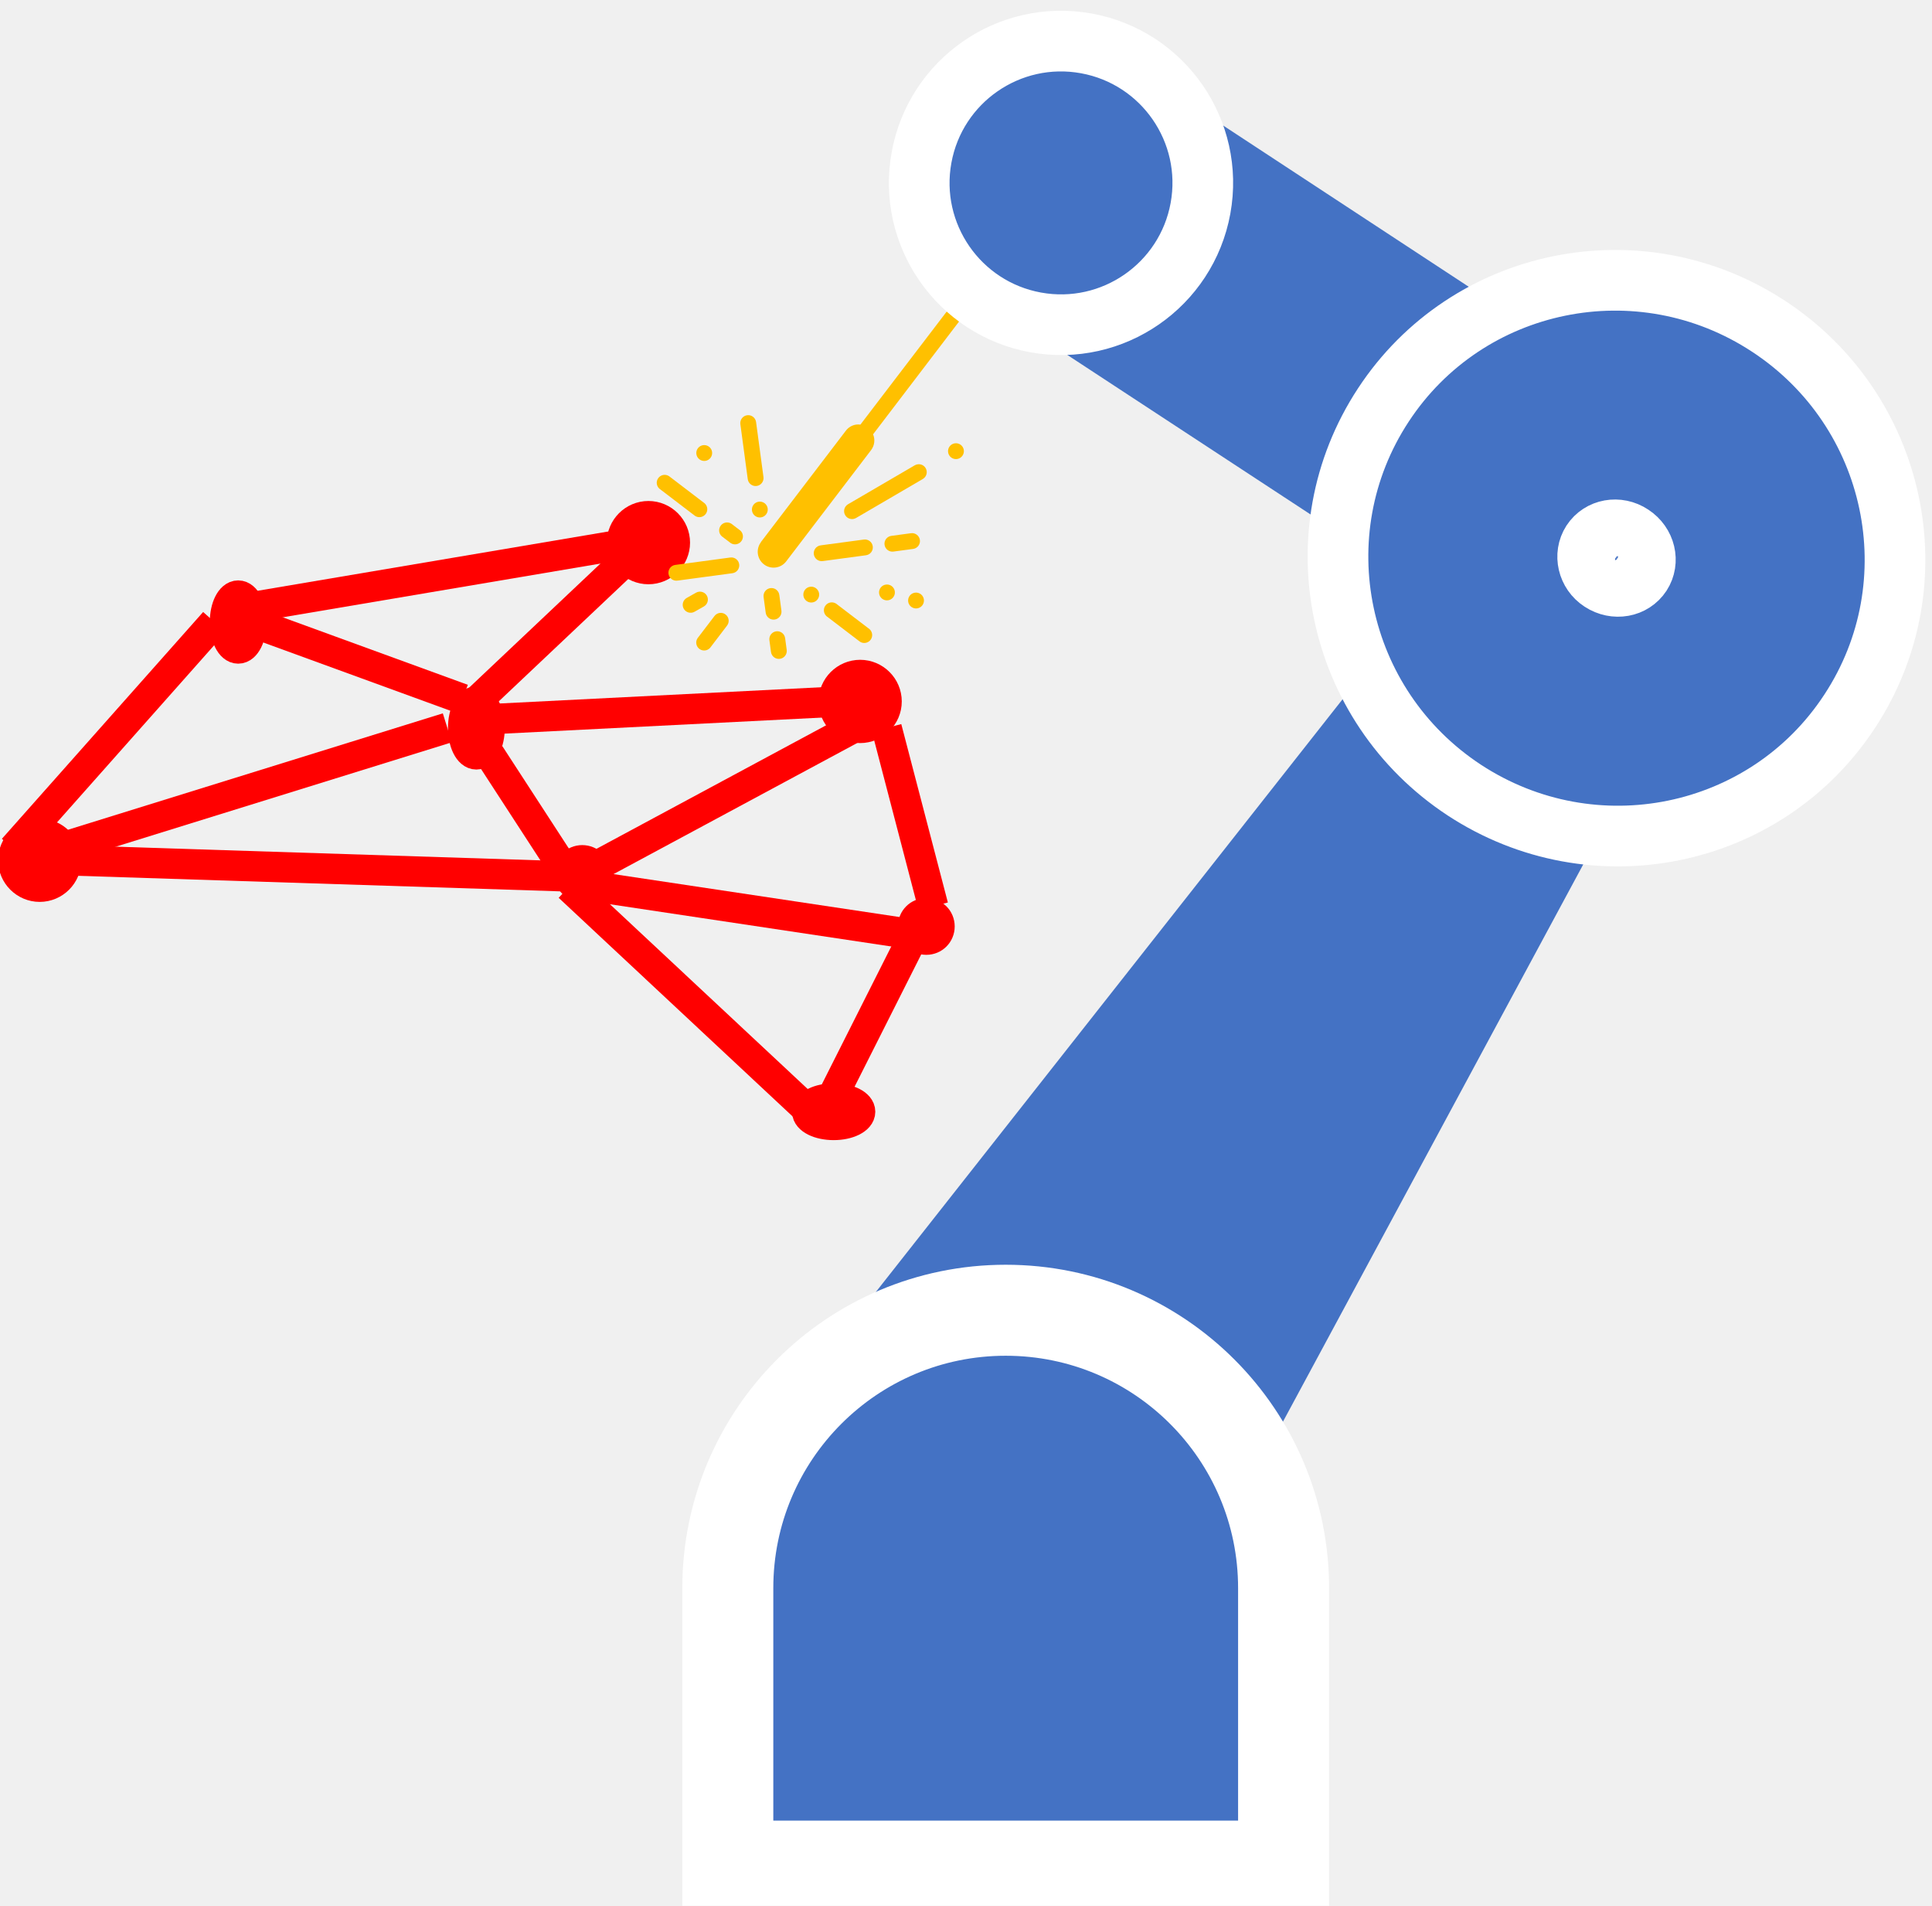
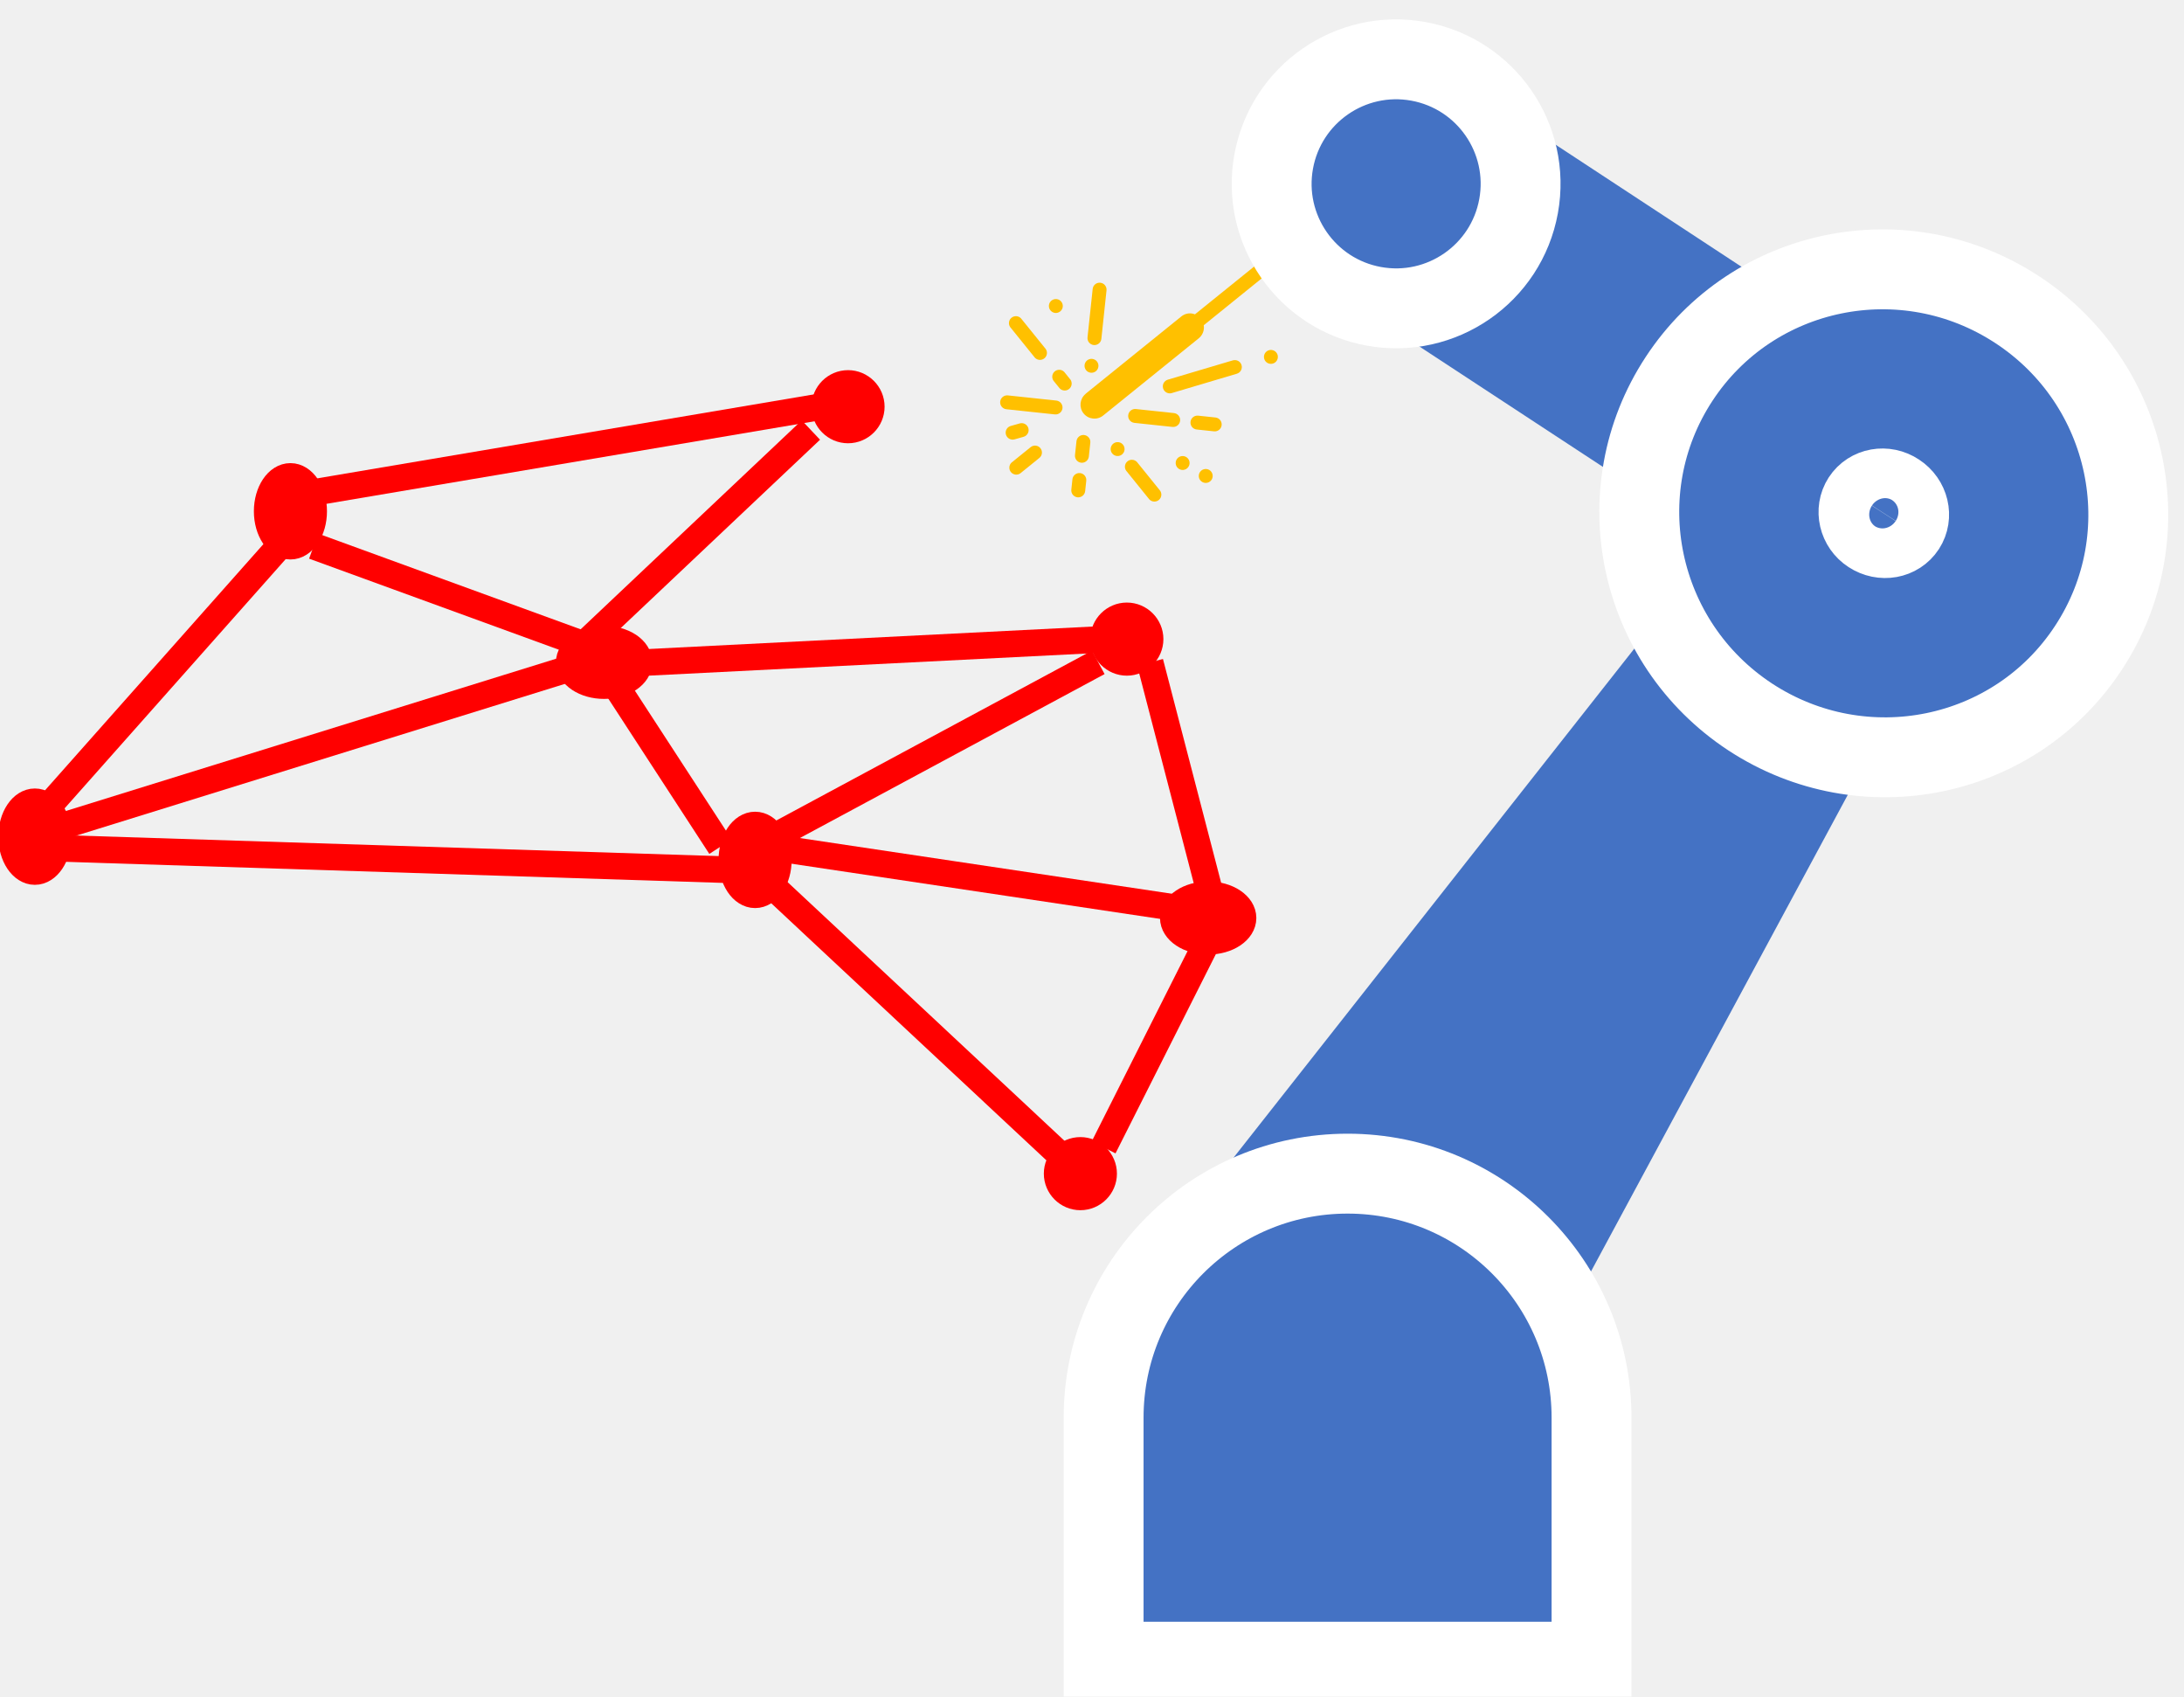
- <svg xmlns="http://www.w3.org/2000/svg" width="73" height="72" xml:space="preserve" overflow="hidden">
+ <svg xmlns="http://www.w3.org/2000/svg" width="94" height="73" xml:space="preserve" overflow="hidden">
  <defs>
    <clipPath id="clip0">
-       <rect x="2806" y="1167" width="73" height="72" />
+       <rect x="2786" y="1166" width="94" height="73" />
    </clipPath>
    <clipPath id="clip1">
-       <path d="M2845.75 1190.81 2831.5 1192.73 2829.59 1178.48 2843.84 1176.56Z" fill-rule="evenodd" clip-rule="evenodd" />
+       <path d="M2842.62 1188.79 2828.32 1187.27 2829.84 1172.97 2844.14 1174.49Z" fill-rule="evenodd" clip-rule="evenodd" />
    </clipPath>
    <clipPath id="clip2">
-       <path d="M2845.75 1190.81 2831.5 1192.73 2829.59 1178.48 2843.84 1176.56Z" fill-rule="evenodd" clip-rule="evenodd" />
+       <path d="M2842.62 1188.79 2828.32 1187.27 2829.84 1172.97 2844.14 1174.49Z" fill-rule="evenodd" clip-rule="evenodd" />
    </clipPath>
    <clipPath id="clip3">
-       <path d="M2845.75 1190.81 2831.5 1192.73 2829.59 1178.48 2843.84 1176.56Z" fill-rule="evenodd" clip-rule="evenodd" />
+       <path d="M2842.62 1188.79 2828.32 1187.27 2829.84 1172.97 2844.14 1174.49Z" fill-rule="evenodd" clip-rule="evenodd" />
    </clipPath>
  </defs>
-   <g clip-path="url(#clip0)" transform="translate(-2806 -1167)">
-     <path d="M2814.5 1190.5C2814.5 1189.95 2814.72 1189.5 2815 1189.5 2815.28 1189.5 2815.5 1189.95 2815.5 1190.5 2815.5 1191.05 2815.28 1191.5 2815 1191.5 2814.72 1191.5 2814.5 1191.05 2814.5 1190.5Z" stroke="#FF0000" stroke-width="1.146" stroke-miterlimit="8" fill="#FF0000" fill-rule="evenodd" />
-     <path d="M2829.5 1187.5C2829.5 1186.95 2829.95 1186.5 2830.5 1186.5 2831.05 1186.5 2831.5 1186.95 2831.5 1187.5 2831.5 1188.05 2831.05 1188.5 2830.5 1188.5 2829.95 1188.5 2829.5 1188.05 2829.5 1187.5Z" stroke="#FF0000" stroke-width="1.146" stroke-miterlimit="8" fill="#FF0000" fill-rule="evenodd" />
-     <path d="M2806.5 1199.5C2806.5 1198.95 2806.95 1198.5 2807.5 1198.5 2808.05 1198.5 2808.5 1198.95 2808.5 1199.5 2808.5 1200.05 2808.05 1200.5 2807.5 1200.5 2806.95 1200.5 2806.5 1200.05 2806.5 1199.5Z" stroke="#FF0000" stroke-width="1.146" stroke-miterlimit="8" fill="#FF0000" fill-rule="evenodd" />
-     <path d="M2823.5 1194.5C2823.5 1193.95 2823.72 1193.5 2824 1193.5 2824.28 1193.5 2824.5 1193.95 2824.5 1194.5 2824.5 1195.05 2824.28 1195.5 2824 1195.5 2823.72 1195.5 2823.5 1195.05 2823.5 1194.5Z" stroke="#FF0000" stroke-width="1.146" stroke-miterlimit="8" fill="#FF0000" fill-rule="evenodd" />
-     <path d="M2837.5 1193.5C2837.5 1192.95 2837.95 1192.5 2838.5 1192.5 2839.05 1192.5 2839.5 1192.95 2839.5 1193.5 2839.5 1194.05 2839.05 1194.5 2838.5 1194.5 2837.95 1194.5 2837.5 1194.05 2837.5 1193.5Z" stroke="#FF0000" stroke-width="1.146" stroke-miterlimit="8" fill="#FF0000" fill-rule="evenodd" />
-     <path d="M2840.5 1202C2840.5 1201.72 2840.72 1201.5 2841 1201.5 2841.28 1201.5 2841.5 1201.72 2841.5 1202 2841.5 1202.28 2841.28 1202.5 2841 1202.5 2840.72 1202.5 2840.5 1202.28 2840.5 1202Z" stroke="#FF0000" stroke-width="1.146" stroke-miterlimit="8" fill="#FF0000" fill-rule="evenodd" />
-     <path d="M0 0 16.402 5.093" stroke="#FF0000" stroke-width="1.146" stroke-miterlimit="8" fill="none" fill-rule="evenodd" transform="matrix(1 0 0 -1 2806.5 1199.59)" />
-     <path d="M0 0 13.323 0.673" stroke="#FF0000" stroke-width="1.146" stroke-miterlimit="8" fill="none" fill-rule="evenodd" transform="matrix(1 0 0 -1 2824.5 1194.17)" />
-     <path d="M2827.5 1200C2827.5 1199.72 2827.72 1199.5 2828 1199.5 2828.28 1199.5 2828.5 1199.72 2828.5 1200 2828.5 1200.28 2828.28 1200.5 2828 1200.5 2827.72 1200.5 2827.5 1200.28 2827.5 1200Z" stroke="#FF0000" stroke-width="1.146" stroke-miterlimit="8" fill="#FF0000" fill-rule="evenodd" />
-     <path d="M2808.5 1199.5 2827.44 1200.11" stroke="#FF0000" stroke-width="1.146" stroke-miterlimit="8" fill="none" fill-rule="evenodd" />
-     <path d="M2828.5 1200.5 2840.09 1202.24" stroke="#FF0000" stroke-width="1.146" stroke-miterlimit="8" fill="none" fill-rule="evenodd" />
-     <path d="M2839.5 1194.5 2841.26 1201.24" stroke="#FF0000" stroke-width="1.146" stroke-miterlimit="8" fill="none" fill-rule="evenodd" />
-     <path d="M2815.5 1190.5 2823.48 1193.41" stroke="#FF0000" stroke-width="1.146" stroke-miterlimit="8" fill="none" fill-rule="evenodd" />
-     <path d="M0 0 7.604 8.569" stroke="#FF0000" stroke-width="1.146" stroke-miterlimit="8" fill="none" fill-rule="evenodd" transform="matrix(1 0 0 -1 2806.5 1199.07)" />
-     <path d="M2824.5 1195.5 2827.47 1200.07" stroke="#FF0000" stroke-width="1.146" stroke-miterlimit="8" fill="none" fill-rule="evenodd" />
-     <path d="M0 0 9.744 5.241" stroke="#FF0000" stroke-width="1.146" stroke-miterlimit="8" fill="none" fill-rule="evenodd" transform="matrix(-1 0 0 1 2838.24 1194.5)" />
-     <path d="M0 0 6.859 6.48" stroke="#FF0000" stroke-width="1.146" stroke-miterlimit="8" fill="none" fill-rule="evenodd" transform="matrix(1 0 0 -1 2823.5 1193.98)" />
-     <path d="M0 0 14.407 2.436" stroke="#FF0000" stroke-width="1.146" stroke-miterlimit="8" fill="none" fill-rule="evenodd" transform="matrix(1 0 0 -1 2815.5 1189.94)" />
-     <path d="M2836.5 1209C2836.5 1208.72 2836.95 1208.5 2837.5 1208.5 2838.05 1208.5 2838.5 1208.72 2838.5 1209 2838.5 1209.28 2838.05 1209.5 2837.5 1209.5 2836.95 1209.5 2836.5 1209.28 2836.5 1209Z" stroke="#FF0000" stroke-width="1.146" stroke-miterlimit="8" fill="#FF0000" fill-rule="evenodd" />
-     <path d="M2827.5 1200.5 2837.09 1209.46" stroke="#FF0000" stroke-width="1.146" stroke-miterlimit="8" fill="none" fill-rule="evenodd" />
-     <path d="M0 0 2.947 5.849" stroke="#FF0000" stroke-width="1.146" stroke-miterlimit="8" fill="none" fill-rule="evenodd" transform="matrix(1 0 0 -1 2837.5 1208.35)" />
+   <g clip-path="url(#clip0)" transform="translate(-2786 -1166)">
+     <path d="M2797.5 1188C2797.5 1187.17 2797.95 1186.5 2798.5 1186.5 2799.05 1186.5 2799.5 1187.17 2799.5 1188 2799.5 1188.83 2799.05 1189.5 2798.5 1189.5 2797.95 1189.5 2797.5 1188.83 2797.5 1188Z" stroke="#FF0000" stroke-width="1.146" stroke-miterlimit="8" fill="#FF0000" fill-rule="evenodd" />
+     <path d="M2821.5 1183.5C2821.5 1182.95 2821.95 1182.5 2822.5 1182.5 2823.05 1182.5 2823.5 1182.95 2823.5 1183.5 2823.5 1184.05 2823.05 1184.5 2822.5 1184.5 2821.95 1184.5 2821.5 1184.05 2821.5 1183.5Z" stroke="#FF0000" stroke-width="1.146" stroke-miterlimit="8" fill="#FF0000" fill-rule="evenodd" />
+     <path d="M2786.5 1202C2786.5 1201.17 2786.95 1200.5 2787.5 1200.5 2788.05 1200.5 2788.5 1201.17 2788.5 1202 2788.5 1202.83 2788.05 1203.5 2787.5 1203.5 2786.95 1203.5 2786.5 1202.83 2786.5 1202Z" stroke="#FF0000" stroke-width="1.146" stroke-miterlimit="8" fill="#FF0000" fill-rule="evenodd" />
+     <path d="M2810.5 1194.5C2810.5 1193.95 2811.17 1193.5 2812 1193.5 2812.83 1193.5 2813.5 1193.95 2813.5 1194.5 2813.5 1195.05 2812.83 1195.5 2812 1195.5 2811.17 1195.5 2810.5 1195.05 2810.5 1194.5Z" stroke="#FF0000" stroke-width="1.146" stroke-miterlimit="8" fill="#FF0000" fill-rule="evenodd" />
+     <path d="M2833.5 1193.5C2833.5 1192.95 2833.95 1192.5 2834.5 1192.5 2835.05 1192.5 2835.5 1192.95 2835.5 1193.5 2835.5 1194.05 2835.05 1194.5 2834.5 1194.5 2833.95 1194.5 2833.5 1194.05 2833.5 1193.5Z" stroke="#FF0000" stroke-width="1.146" stroke-miterlimit="8" fill="#FF0000" fill-rule="evenodd" />
+     <path d="M2836.5 1205.5C2836.5 1204.95 2837.17 1204.5 2838 1204.5 2838.83 1204.5 2839.5 1204.95 2839.5 1205.5 2839.5 1206.05 2838.83 1206.5 2838 1206.5 2837.17 1206.5 2836.5 1206.05 2836.5 1205.5Z" stroke="#FF0000" stroke-width="1.146" stroke-miterlimit="8" fill="#FF0000" fill-rule="evenodd" />
+     <path d="M0 0 24.87 7.722" stroke="#FF0000" stroke-width="1.146" stroke-miterlimit="8" fill="none" fill-rule="evenodd" transform="matrix(1 0 0 -1 2786.5 1202.22)" />
+     <path d="M0 0 20.201 1.021" stroke="#FF0000" stroke-width="1.146" stroke-miterlimit="8" fill="none" fill-rule="evenodd" transform="matrix(1 0 0 -1 2813.5 1194.52)" />
+     <path d="M2817.5 1203C2817.5 1202.17 2817.95 1201.5 2818.5 1201.5 2819.05 1201.5 2819.5 1202.17 2819.5 1203 2819.5 1203.83 2819.05 1204.5 2818.5 1204.5 2817.95 1204.5 2817.5 1203.83 2817.5 1203Z" stroke="#FF0000" stroke-width="1.146" stroke-miterlimit="8" fill="#FF0000" fill-rule="evenodd" />
+     <path d="M2788.5 1202.5 2817.23 1203.42" stroke="#FF0000" stroke-width="1.146" stroke-miterlimit="8" fill="none" fill-rule="evenodd" />
+     <path d="M2819.5 1202.5 2837.07 1205.13" stroke="#FF0000" stroke-width="1.146" stroke-miterlimit="8" fill="none" fill-rule="evenodd" />
+     <path d="M2835.5 1194.5 2838.16 1204.73" stroke="#FF0000" stroke-width="1.146" stroke-miterlimit="8" fill="none" fill-rule="evenodd" />
+     <path d="M2799.5 1189.5 2811.6 1193.91" stroke="#FF0000" stroke-width="1.146" stroke-miterlimit="8" fill="none" fill-rule="evenodd" />
+     <path d="M0 0 11.529 12.994" stroke="#FF0000" stroke-width="1.146" stroke-miterlimit="8" fill="none" fill-rule="evenodd" transform="matrix(1 0 0 -1 2786.5 1202.49)" />
+     <path d="M2812.5 1195.5 2817.01 1202.43" stroke="#FF0000" stroke-width="1.146" stroke-miterlimit="8" fill="none" fill-rule="evenodd" />
+     <path d="M0 0 14.774 7.947" stroke="#FF0000" stroke-width="1.146" stroke-miterlimit="8" fill="none" fill-rule="evenodd" transform="matrix(-1 0 0 1 2833.27 1194.5)" />
+     <path d="M0 0 10.401 9.826" stroke="#FF0000" stroke-width="1.146" stroke-miterlimit="8" fill="none" fill-rule="evenodd" transform="matrix(1 0 0 -1 2810.5 1194.33)" />
+     <path d="M0 0 21.846 3.693" stroke="#FF0000" stroke-width="1.146" stroke-miterlimit="8" fill="none" fill-rule="evenodd" transform="matrix(1 0 0 -1 2799.5 1187.19)" />
+     <path d="M2831.5 1216.5C2831.5 1215.95 2831.95 1215.5 2832.5 1215.5 2833.05 1215.5 2833.5 1215.95 2833.5 1216.5 2833.5 1217.05 2833.05 1217.5 2832.5 1217.5 2831.95 1217.5 2831.5 1217.05 2831.5 1216.5Z" stroke="#FF0000" stroke-width="1.146" stroke-miterlimit="8" fill="#FF0000" fill-rule="evenodd" />
+     <path d="M2817.5 1202.5 2832.04 1216.08" stroke="#FF0000" stroke-width="1.146" stroke-miterlimit="8" fill="none" fill-rule="evenodd" />
+     <path d="M0 0 4.468 8.869" stroke="#FF0000" stroke-width="1.146" stroke-miterlimit="8" fill="none" fill-rule="evenodd" transform="matrix(1 0 0 -1 2833.5 1215.37)" />
    <g clip-path="url(#clip1)">
      <g clip-path="url(#clip2)">
        <g clip-path="url(#clip3)">
-           <path d="M10.458 4.767 6.714 8.511C6.602 8.624 6.449 8.687 6.29 8.686 6.24 8.685 6.189 8.678 6.14 8.664L0.81 13.99C0.685 14.097 0.495 14.083 0.388 13.957 0.292 13.845 0.292 13.68 0.388 13.567L5.714 8.237C5.658 8.032 5.715 7.813 5.863 7.661L9.608 3.916C9.842 3.682 10.221 3.682 10.455 3.916 10.689 4.15 10.689 4.53 10.455 4.764Z" fill="#FFC000" transform="matrix(-0.991108 0.133249 -0.133246 -0.991083 2845.75 1190.81)" />
-           <path d="M10.334 6.889C10.168 6.889 10.034 7.023 10.034 7.189L10.034 9.286C10.034 9.451 10.168 9.585 10.334 9.585 10.499 9.585 10.633 9.451 10.633 9.286L10.633 7.189C10.633 7.023 10.499 6.889 10.334 6.889Z" fill="#FFC000" transform="matrix(-0.991108 0.133249 -0.133246 -0.991083 2845.75 1190.81)" />
-           <path d="M11.682 4.343 13.778 4.343C13.944 4.343 14.078 4.209 14.078 4.044 14.078 3.878 13.944 3.744 13.778 3.744L11.682 3.744C11.516 3.744 11.382 3.878 11.382 4.044 11.382 4.209 11.516 4.343 11.682 4.343Z" fill="#FFC000" transform="matrix(-0.991108 0.133249 -0.133246 -0.991083 2845.75 1190.81)" />
-           <path d="M4.193 6.889C4.233 6.889 4.272 6.882 4.309 6.867L7.005 5.744C7.158 5.68 7.23 5.504 7.166 5.351 7.103 5.198 6.927 5.126 6.774 5.189L4.078 6.313C3.925 6.376 3.852 6.551 3.915 6.704 3.961 6.816 4.071 6.89 4.193 6.889Z" fill="#FFC000" transform="matrix(-0.991108 0.133249 -0.133246 -0.991083 2845.75 1190.81)" />
-           <path d="M6.59 4.343 8.237 4.343C8.403 4.343 8.537 4.209 8.537 4.044 8.537 3.878 8.403 3.744 8.237 3.744L6.59 3.744C6.424 3.744 6.29 3.878 6.29 4.044 6.29 4.209 6.424 4.343 6.59 4.343Z" fill="#FFC000" transform="matrix(-0.991108 0.133249 -0.133246 -0.991083 2845.75 1190.81)" />
-           <path d="M4.793 4.343 5.541 4.343C5.707 4.343 5.841 4.209 5.841 4.044 5.841 3.878 5.707 3.744 5.541 3.744L4.793 3.744C4.627 3.744 4.493 3.878 4.493 4.044 4.493 4.209 4.627 4.343 4.793 4.343Z" fill="#FFC000" transform="matrix(-0.991108 0.133249 -0.133246 -0.991083 2845.75 1190.81)" />
-           <path d="M10.334 2.995C10.499 2.995 10.633 2.861 10.633 2.696L10.633 2.097C10.633 1.931 10.499 1.797 10.334 1.797 10.168 1.797 10.034 1.931 10.034 2.097L10.034 2.696C10.034 2.861 10.168 2.995 10.334 2.995Z" fill="#FFC000" transform="matrix(-0.991108 0.133249 -0.133246 -0.991083 2845.75 1190.81)" />
-           <path d="M10.334 1.348C10.499 1.348 10.633 1.214 10.633 1.048L10.633 0.599C10.633 0.434 10.499 0.3 10.334 0.3 10.168 0.3 10.034 0.434 10.034 0.599L10.034 1.048C10.034 1.214 10.168 1.348 10.334 1.348Z" fill="#FFC000" transform="matrix(-0.991108 0.133249 -0.133246 -0.991083 2845.75 1190.81)" />
-           <path d="M12.356 2.321C12.435 2.321 12.511 2.289 12.567 2.233L13.316 1.484C13.423 1.359 13.409 1.169 13.283 1.062 13.171 0.966 13.005 0.966 12.893 1.062L12.145 1.811C12.028 1.928 12.028 2.118 12.146 2.234 12.202 2.29 12.277 2.321 12.356 2.321Z" fill="#FFC000" transform="matrix(-0.991108 0.133249 -0.133246 -0.991083 2845.75 1190.81)" />
-           <path d="M12.919 2.642C12.765 2.703 12.69 2.877 12.75 3.031 12.796 3.145 12.906 3.22 13.03 3.22 13.068 3.22 13.105 3.213 13.14 3.199L13.515 3.049C13.669 2.988 13.744 2.814 13.683 2.66 13.621 2.506 13.447 2.431 13.293 2.492Z" fill="#FFC000" transform="matrix(-0.991108 0.133249 -0.133246 -0.991083 2845.75 1190.81)" />
-           <path d="M12.792 6.079C12.666 5.971 12.477 5.986 12.369 6.112 12.273 6.224 12.273 6.389 12.369 6.501L13.567 7.699C13.693 7.807 13.882 7.792 13.99 7.667 14.086 7.555 14.086 7.389 13.99 7.277Z" fill="#FFC000" transform="matrix(-0.991108 0.133249 -0.133246 -0.991083 2845.75 1190.81)" />
-           <path d="M11.893 5.18 11.593 4.881C11.468 4.773 11.279 4.788 11.171 4.914 11.075 5.026 11.075 5.191 11.171 5.303L11.471 5.603C11.596 5.71 11.785 5.696 11.893 5.57 11.989 5.458 11.989 5.293 11.893 5.18Z" fill="#FFC000" transform="matrix(-0.991108 0.133249 -0.133246 -0.991083 2845.75 1190.81)" />
-           <path d="M9.136 2.546C9.136 2.711 9.002 2.846 8.836 2.846 8.671 2.846 8.537 2.711 8.537 2.546 8.537 2.381 8.671 2.247 8.836 2.247 9.002 2.247 9.136 2.381 9.136 2.546Z" fill="#FFC000" transform="matrix(-0.991108 0.133249 -0.133246 -0.991083 2845.75 1190.81)" />
-           <path d="M7.951 2.083C8.077 2.191 8.266 2.176 8.373 2.051 8.469 1.938 8.469 1.773 8.373 1.661L7.25 0.538C7.125 0.43 6.935 0.445 6.828 0.57 6.732 0.682 6.732 0.848 6.828 0.96Z" fill="#FFC000" transform="matrix(-0.991108 0.133249 -0.133246 -0.991083 2845.75 1190.81)" />
-           <path d="M10.633 5.991C10.633 6.156 10.499 6.29 10.334 6.29 10.168 6.29 10.034 6.156 10.034 5.991 10.034 5.825 10.168 5.691 10.334 5.691 10.499 5.691 10.633 5.825 10.633 5.991Z" fill="#FFC000" transform="matrix(-0.991108 0.133249 -0.133246 -0.991083 2845.75 1190.81)" />
-           <path d="M12.431 8.387C12.431 8.552 12.296 8.686 12.131 8.686 11.966 8.686 11.832 8.552 11.832 8.387 11.832 8.222 11.966 8.087 12.131 8.087 12.296 8.087 12.431 8.222 12.431 8.387Z" fill="#FFC000" transform="matrix(-0.991108 0.133249 -0.133246 -0.991083 2845.75 1190.81)" />
-           <path d="M6.29 2.247C6.29 2.412 6.156 2.546 5.991 2.546 5.825 2.546 5.691 2.412 5.691 2.247 5.691 2.081 5.825 1.947 5.991 1.947 6.156 1.947 6.29 2.081 6.29 2.247Z" fill="#FFC000" transform="matrix(-0.991108 0.133249 -0.133246 -0.991083 2845.75 1190.81)" />
-           <path d="M5.242 1.797C5.242 1.963 5.108 2.097 4.942 2.097 4.777 2.097 4.643 1.963 4.643 1.797 4.643 1.632 4.777 1.498 4.942 1.498 5.108 1.498 5.242 1.632 5.242 1.797Z" fill="#FFC000" transform="matrix(-0.991108 0.133249 -0.133246 -0.991083 2845.75 1190.81)" />
-           <path d="M2.995 7.189C2.995 7.354 2.861 7.488 2.696 7.488 2.53 7.488 2.396 7.354 2.396 7.189 2.396 7.023 2.53 6.889 2.696 6.889 2.861 6.889 2.995 7.023 2.995 7.189Z" fill="#FFC000" transform="matrix(-0.991108 0.133249 -0.133246 -0.991083 2845.75 1190.81)" />
+           <path d="M10.458 4.767 6.714 8.511C6.602 8.624 6.449 8.687 6.29 8.686 6.24 8.685 6.189 8.678 6.14 8.664L0.81 13.99C0.685 14.097 0.495 14.083 0.388 13.957 0.292 13.845 0.292 13.68 0.388 13.567L5.714 8.237C5.658 8.032 5.715 7.813 5.863 7.661L9.608 3.916C9.842 3.682 10.221 3.682 10.455 3.916 10.689 4.15 10.689 4.53 10.455 4.764Z" fill="#FFC000" transform="matrix(-0.994411 -0.105815 0.105812 -0.994386 2842.62 1188.79)" />
+           <path d="M10.334 6.889C10.168 6.889 10.034 7.023 10.034 7.189L10.034 9.286C10.034 9.451 10.168 9.585 10.334 9.585 10.499 9.585 10.633 9.451 10.633 9.286L10.633 7.189C10.633 7.023 10.499 6.889 10.334 6.889Z" fill="#FFC000" transform="matrix(-0.994411 -0.105815 0.105812 -0.994386 2842.62 1188.79)" />
+           <path d="M11.682 4.343 13.778 4.343C13.944 4.343 14.078 4.209 14.078 4.044 14.078 3.878 13.944 3.744 13.778 3.744L11.682 3.744C11.516 3.744 11.382 3.878 11.382 4.044 11.382 4.209 11.516 4.343 11.682 4.343Z" fill="#FFC000" transform="matrix(-0.994411 -0.105815 0.105812 -0.994386 2842.62 1188.79)" />
+           <path d="M4.193 6.889C4.233 6.889 4.272 6.882 4.309 6.867L7.005 5.744C7.158 5.68 7.23 5.504 7.166 5.351 7.103 5.198 6.927 5.126 6.774 5.189L4.078 6.313C3.925 6.376 3.852 6.551 3.915 6.704 3.961 6.816 4.071 6.89 4.193 6.889Z" fill="#FFC000" transform="matrix(-0.994411 -0.105815 0.105812 -0.994386 2842.62 1188.79)" />
+           <path d="M6.59 4.343 8.237 4.343C8.403 4.343 8.537 4.209 8.537 4.044 8.537 3.878 8.403 3.744 8.237 3.744L6.59 3.744C6.424 3.744 6.29 3.878 6.29 4.044 6.29 4.209 6.424 4.343 6.59 4.343Z" fill="#FFC000" transform="matrix(-0.994411 -0.105815 0.105812 -0.994386 2842.62 1188.79)" />
+           <path d="M4.793 4.343 5.541 4.343C5.707 4.343 5.841 4.209 5.841 4.044 5.841 3.878 5.707 3.744 5.541 3.744L4.793 3.744C4.627 3.744 4.493 3.878 4.493 4.044 4.493 4.209 4.627 4.343 4.793 4.343Z" fill="#FFC000" transform="matrix(-0.994411 -0.105815 0.105812 -0.994386 2842.62 1188.79)" />
+           <path d="M10.334 2.995C10.499 2.995 10.633 2.861 10.633 2.696L10.633 2.097C10.633 1.931 10.499 1.797 10.334 1.797 10.168 1.797 10.034 1.931 10.034 2.097L10.034 2.696C10.034 2.861 10.168 2.995 10.334 2.995Z" fill="#FFC000" transform="matrix(-0.994411 -0.105815 0.105812 -0.994386 2842.62 1188.79)" />
+           <path d="M10.334 1.348C10.499 1.348 10.633 1.214 10.633 1.048L10.633 0.599C10.633 0.434 10.499 0.3 10.334 0.3 10.168 0.3 10.034 0.434 10.034 0.599L10.034 1.048C10.034 1.214 10.168 1.348 10.334 1.348Z" fill="#FFC000" transform="matrix(-0.994411 -0.105815 0.105812 -0.994386 2842.62 1188.79)" />
+           <path d="M12.356 2.321C12.435 2.321 12.511 2.289 12.567 2.233L13.316 1.484C13.423 1.359 13.409 1.169 13.283 1.062 13.171 0.966 13.005 0.966 12.893 1.062L12.145 1.811C12.028 1.928 12.028 2.118 12.146 2.234 12.202 2.29 12.277 2.321 12.356 2.321Z" fill="#FFC000" transform="matrix(-0.994411 -0.105815 0.105812 -0.994386 2842.62 1188.79)" />
+           <path d="M12.919 2.642C12.765 2.703 12.69 2.877 12.75 3.031 12.796 3.145 12.906 3.22 13.03 3.22 13.068 3.22 13.105 3.213 13.14 3.199L13.515 3.049C13.669 2.988 13.744 2.814 13.683 2.66 13.621 2.506 13.447 2.431 13.293 2.492Z" fill="#FFC000" transform="matrix(-0.994411 -0.105815 0.105812 -0.994386 2842.62 1188.79)" />
+           <path d="M12.792 6.079C12.666 5.971 12.477 5.986 12.369 6.112 12.273 6.224 12.273 6.389 12.369 6.501L13.567 7.699C13.693 7.807 13.882 7.792 13.99 7.667 14.086 7.555 14.086 7.389 13.99 7.277Z" fill="#FFC000" transform="matrix(-0.994411 -0.105815 0.105812 -0.994386 2842.62 1188.79)" />
+           <path d="M11.893 5.18 11.593 4.881C11.468 4.773 11.279 4.788 11.171 4.914 11.075 5.026 11.075 5.191 11.171 5.303L11.471 5.603C11.596 5.71 11.785 5.696 11.893 5.57 11.989 5.458 11.989 5.293 11.893 5.18Z" fill="#FFC000" transform="matrix(-0.994411 -0.105815 0.105812 -0.994386 2842.62 1188.79)" />
+           <path d="M9.136 2.546C9.136 2.711 9.002 2.846 8.836 2.846 8.671 2.846 8.537 2.711 8.537 2.546 8.537 2.381 8.671 2.247 8.836 2.247 9.002 2.247 9.136 2.381 9.136 2.546Z" fill="#FFC000" transform="matrix(-0.994411 -0.105815 0.105812 -0.994386 2842.62 1188.79)" />
+           <path d="M7.951 2.083C8.077 2.191 8.266 2.176 8.373 2.051 8.469 1.938 8.469 1.773 8.373 1.661L7.25 0.538C7.125 0.43 6.935 0.445 6.828 0.57 6.732 0.682 6.732 0.848 6.828 0.96Z" fill="#FFC000" transform="matrix(-0.994411 -0.105815 0.105812 -0.994386 2842.62 1188.79)" />
+           <path d="M10.633 5.991C10.633 6.156 10.499 6.29 10.334 6.29 10.168 6.29 10.034 6.156 10.034 5.991 10.034 5.825 10.168 5.691 10.334 5.691 10.499 5.691 10.633 5.825 10.633 5.991Z" fill="#FFC000" transform="matrix(-0.994411 -0.105815 0.105812 -0.994386 2842.62 1188.79)" />
+           <path d="M12.431 8.387C12.431 8.552 12.296 8.686 12.131 8.686 11.966 8.686 11.832 8.552 11.832 8.387 11.832 8.222 11.966 8.087 12.131 8.087 12.296 8.087 12.431 8.222 12.431 8.387Z" fill="#FFC000" transform="matrix(-0.994411 -0.105815 0.105812 -0.994386 2842.62 1188.79)" />
+           <path d="M6.29 2.247C6.29 2.412 6.156 2.546 5.991 2.546 5.825 2.546 5.691 2.412 5.691 2.247 5.691 2.081 5.825 1.947 5.991 1.947 6.156 1.947 6.29 2.081 6.29 2.247Z" fill="#FFC000" transform="matrix(-0.994411 -0.105815 0.105812 -0.994386 2842.62 1188.79)" />
+           <path d="M5.242 1.797C5.242 1.963 5.108 2.097 4.942 2.097 4.777 2.097 4.643 1.963 4.643 1.797 4.643 1.632 4.777 1.498 4.942 1.498 5.108 1.498 5.242 1.632 5.242 1.797Z" fill="#FFC000" transform="matrix(-0.994411 -0.105815 0.105812 -0.994386 2842.62 1188.79)" />
+           <path d="M2.995 7.189C2.995 7.354 2.861 7.488 2.696 7.488 2.53 7.488 2.396 7.354 2.396 7.189 2.396 7.023 2.53 6.889 2.696 6.889 2.861 6.889 2.995 7.023 2.995 7.189Z" fill="#FFC000" transform="matrix(-0.994411 -0.105815 0.105812 -0.994386 2842.62 1188.79)" />
        </g>
      </g>
    </g>
    <path d="M2843.6 1178.62C2841.19 1177.03 2840.51 1173.79 2842.1 1171.37L2842.1 1171.37C2843.69 1168.95 2846.93 1168.28 2849.35 1169.86L2870.69 1183.87C2873.11 1185.46 2873.78 1188.7 2872.2 1191.12L2872.2 1191.12C2870.61 1193.54 2867.37 1194.21 2864.95 1192.62Z" fill="#4472C4" fill-rule="evenodd" />
    <path d="M2835.55 1220.31 2865.87 1181.81 2872.94 1186.45 2849.69 1229.59Z" fill="#4472C4" fill-rule="evenodd" />
-     <path d="M2858.27 1182.3C2861.44 1177.47 2867.96 1176.13 2872.83 1179.33 2877.69 1182.52 2879.07 1189.03 2875.89 1193.87 2872.72 1198.71 2866.2 1200.04 2861.33 1196.85 2856.46 1193.65 2855.09 1187.14 2858.27 1182.3ZM2866.15 1187.48C2865.84 1187.96 2865.99 1188.63 2866.5 1188.96 2867.02 1189.3 2867.69 1189.18 2868.01 1188.69 2868.32 1188.21 2868.17 1187.55 2867.65 1187.21 2867.14 1186.87 2866.47 1186.99 2866.15 1187.48Z" stroke="#FFFFFF" stroke-width="2.292" stroke-miterlimit="8" fill="#4472C4" fill-rule="evenodd" />
-     <path d="M2840.82 1172.95C2841.35 1170.04 2844.14 1168.11 2847.05 1168.64 2849.96 1169.17 2851.89 1171.96 2851.36 1174.87 2850.83 1177.78 2848.04 1179.71 2845.13 1179.18 2842.22 1178.65 2840.29 1175.86 2840.82 1172.95Z" stroke="#FFFFFF" stroke-width="2.292" stroke-miterlimit="8" fill="none" fill-rule="evenodd" />
+     <path d="M2858.27 1182.3C2861.44 1177.47 2867.96 1176.13 2872.83 1179.33 2877.69 1182.52 2879.07 1189.03 2875.89 1193.87 2872.72 1198.71 2866.2 1200.04 2861.33 1196.85 2856.46 1193.65 2855.09 1187.14 2858.27 1182.3ZM2866.15 1187.48C2865.84 1187.96 2865.99 1188.63 2866.5 1188.96 2867.02 1189.3 2867.69 1189.18 2868.01 1188.69 2868.32 1188.21 2868.17 1187.55 2867.65 1187.21 2867.14 1186.87 2866.47 1186.99 2866.15 1187.48Z" stroke="#FFFFFF" stroke-width="3.438" stroke-miterlimit="8" fill="#4472C4" fill-rule="evenodd" />
+     <path d="M2840.82 1172.95C2841.35 1170.04 2844.14 1168.11 2847.05 1168.64 2849.96 1169.17 2851.89 1171.96 2851.36 1174.87 2850.83 1177.78 2848.04 1179.71 2845.13 1179.18 2842.22 1178.65 2840.29 1175.86 2840.82 1172.95Z" stroke="#FFFFFF" stroke-width="3.438" stroke-miterlimit="8" fill="none" fill-rule="evenodd" />
    <path d="M2833.5 1237.5 2833.5 1227C2833.5 1221.2 2838.2 1216.5 2844 1216.5 2849.8 1216.5 2854.5 1221.2 2854.5 1227L2854.5 1237.5Z" stroke="#FFFFFF" stroke-width="3.438" stroke-miterlimit="8" fill="#4472C4" fill-rule="evenodd" />
  </g>
</svg>
